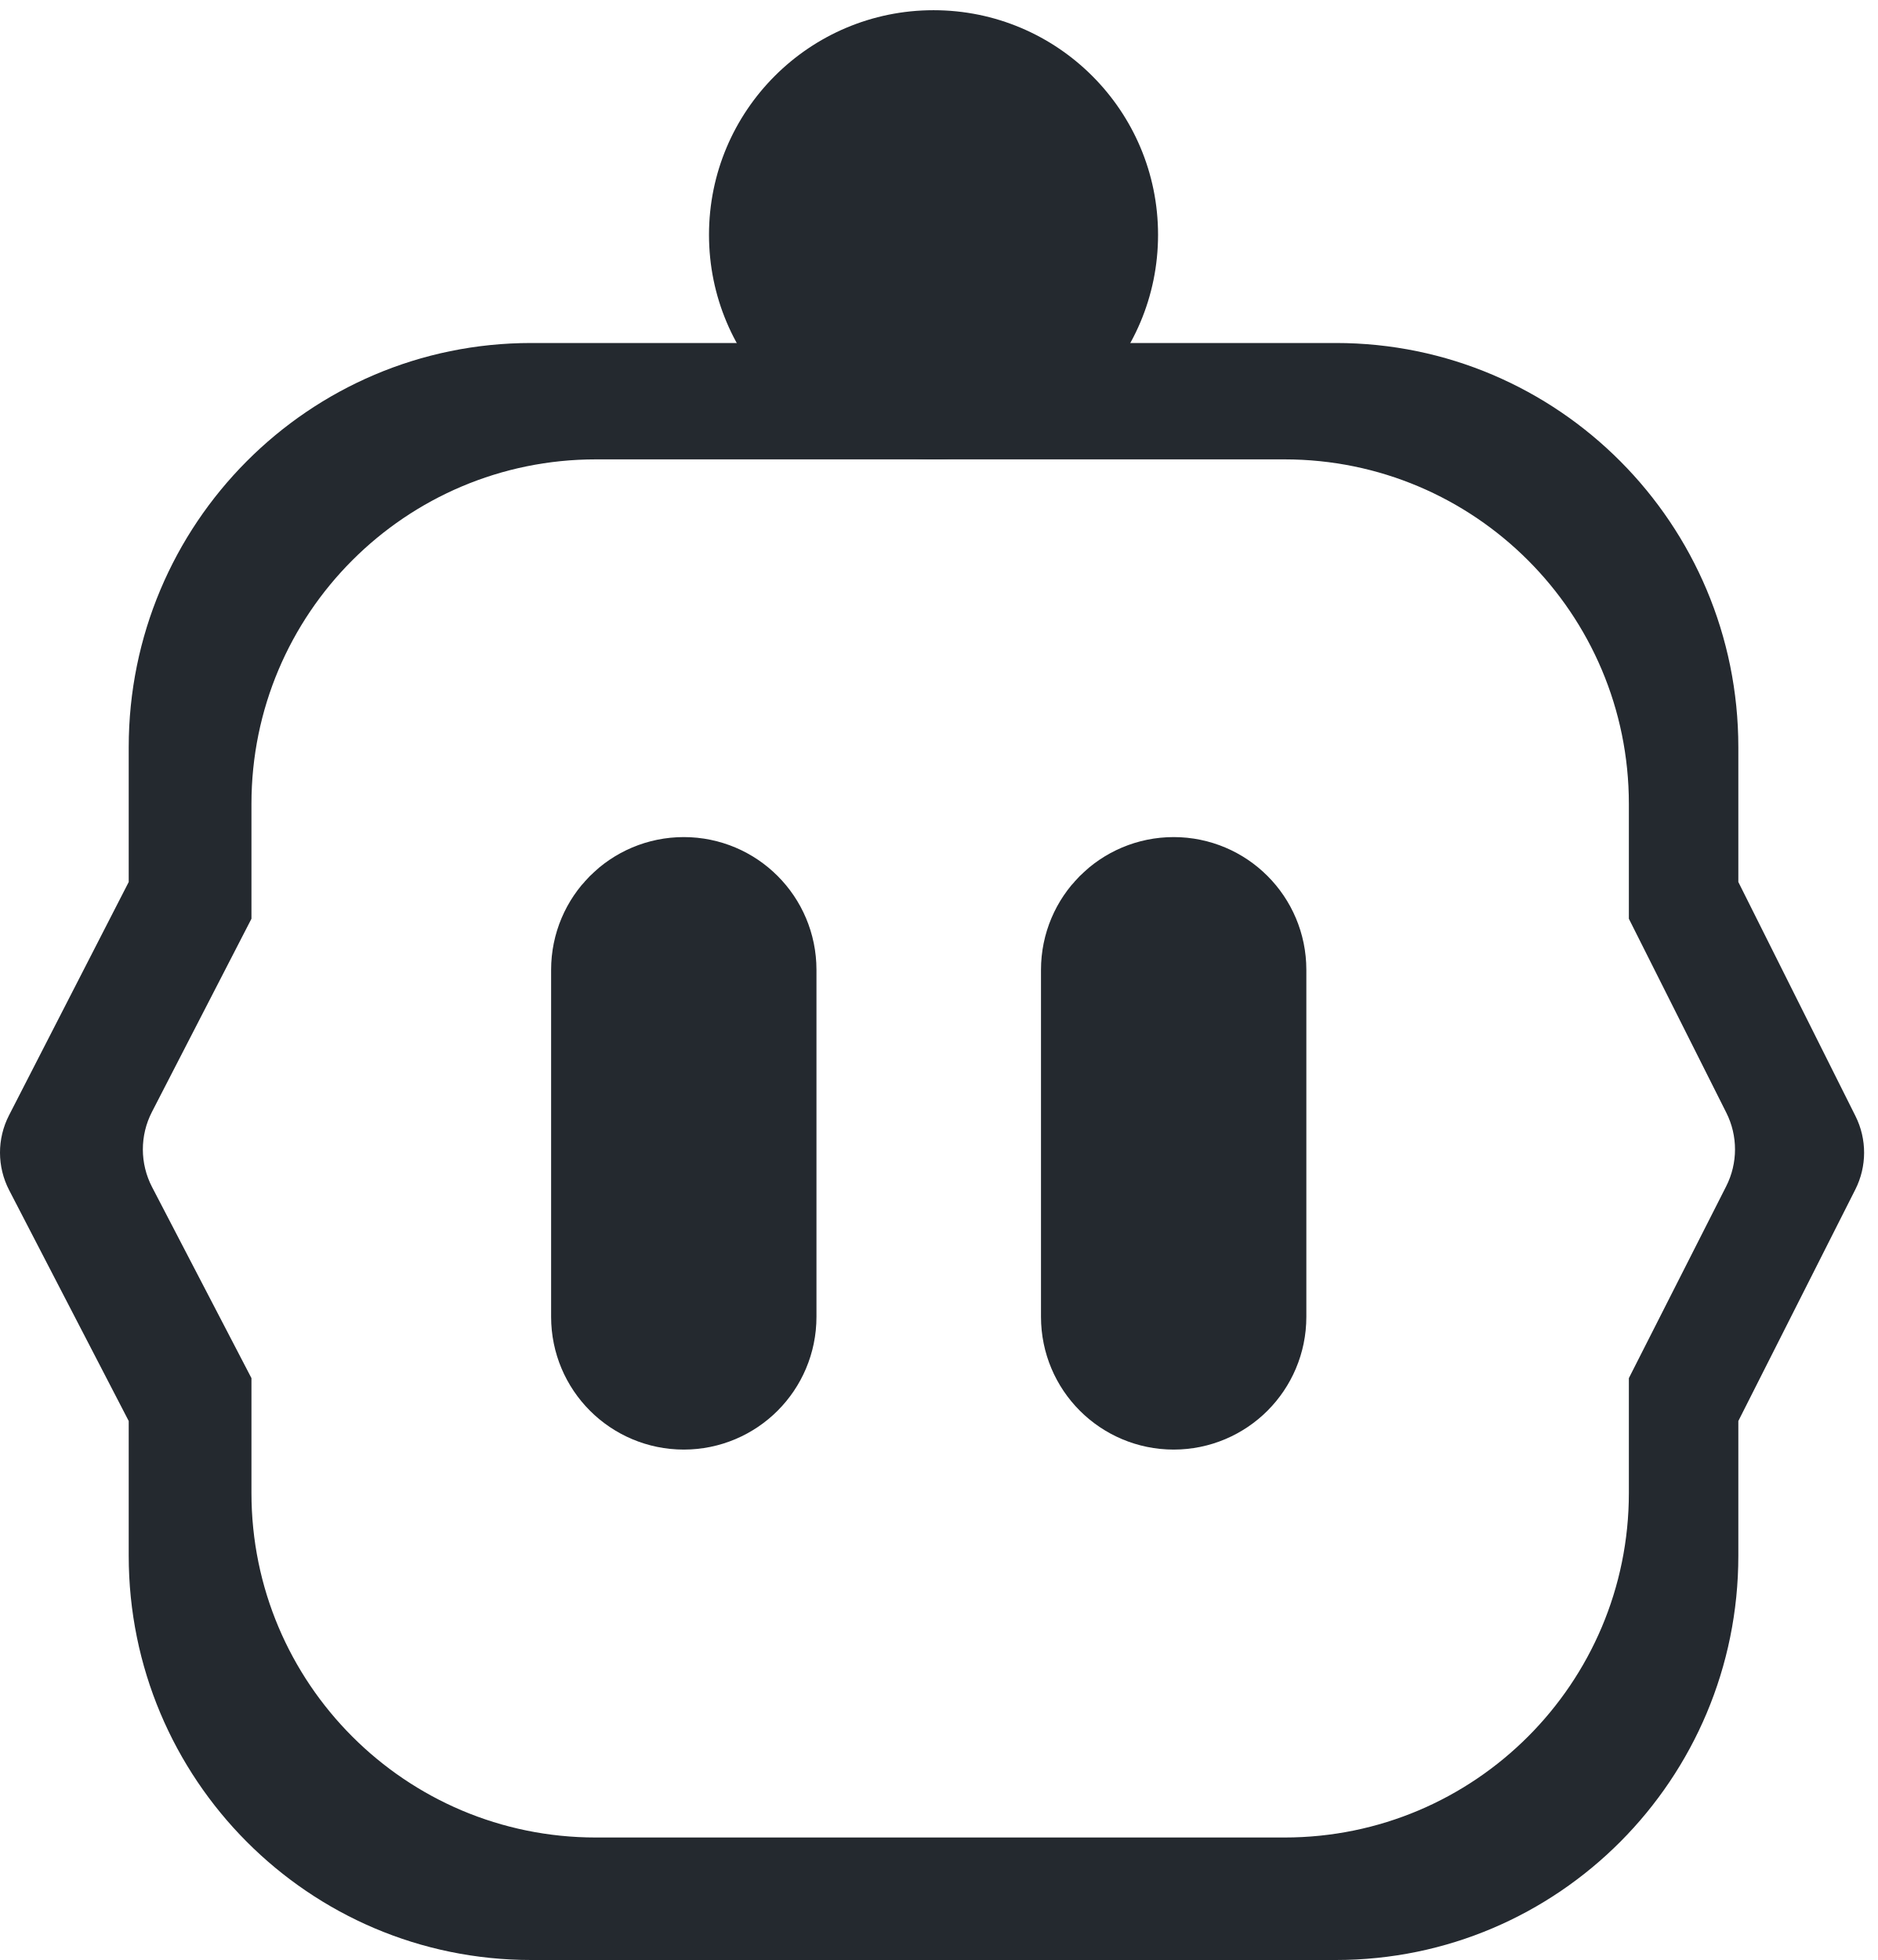
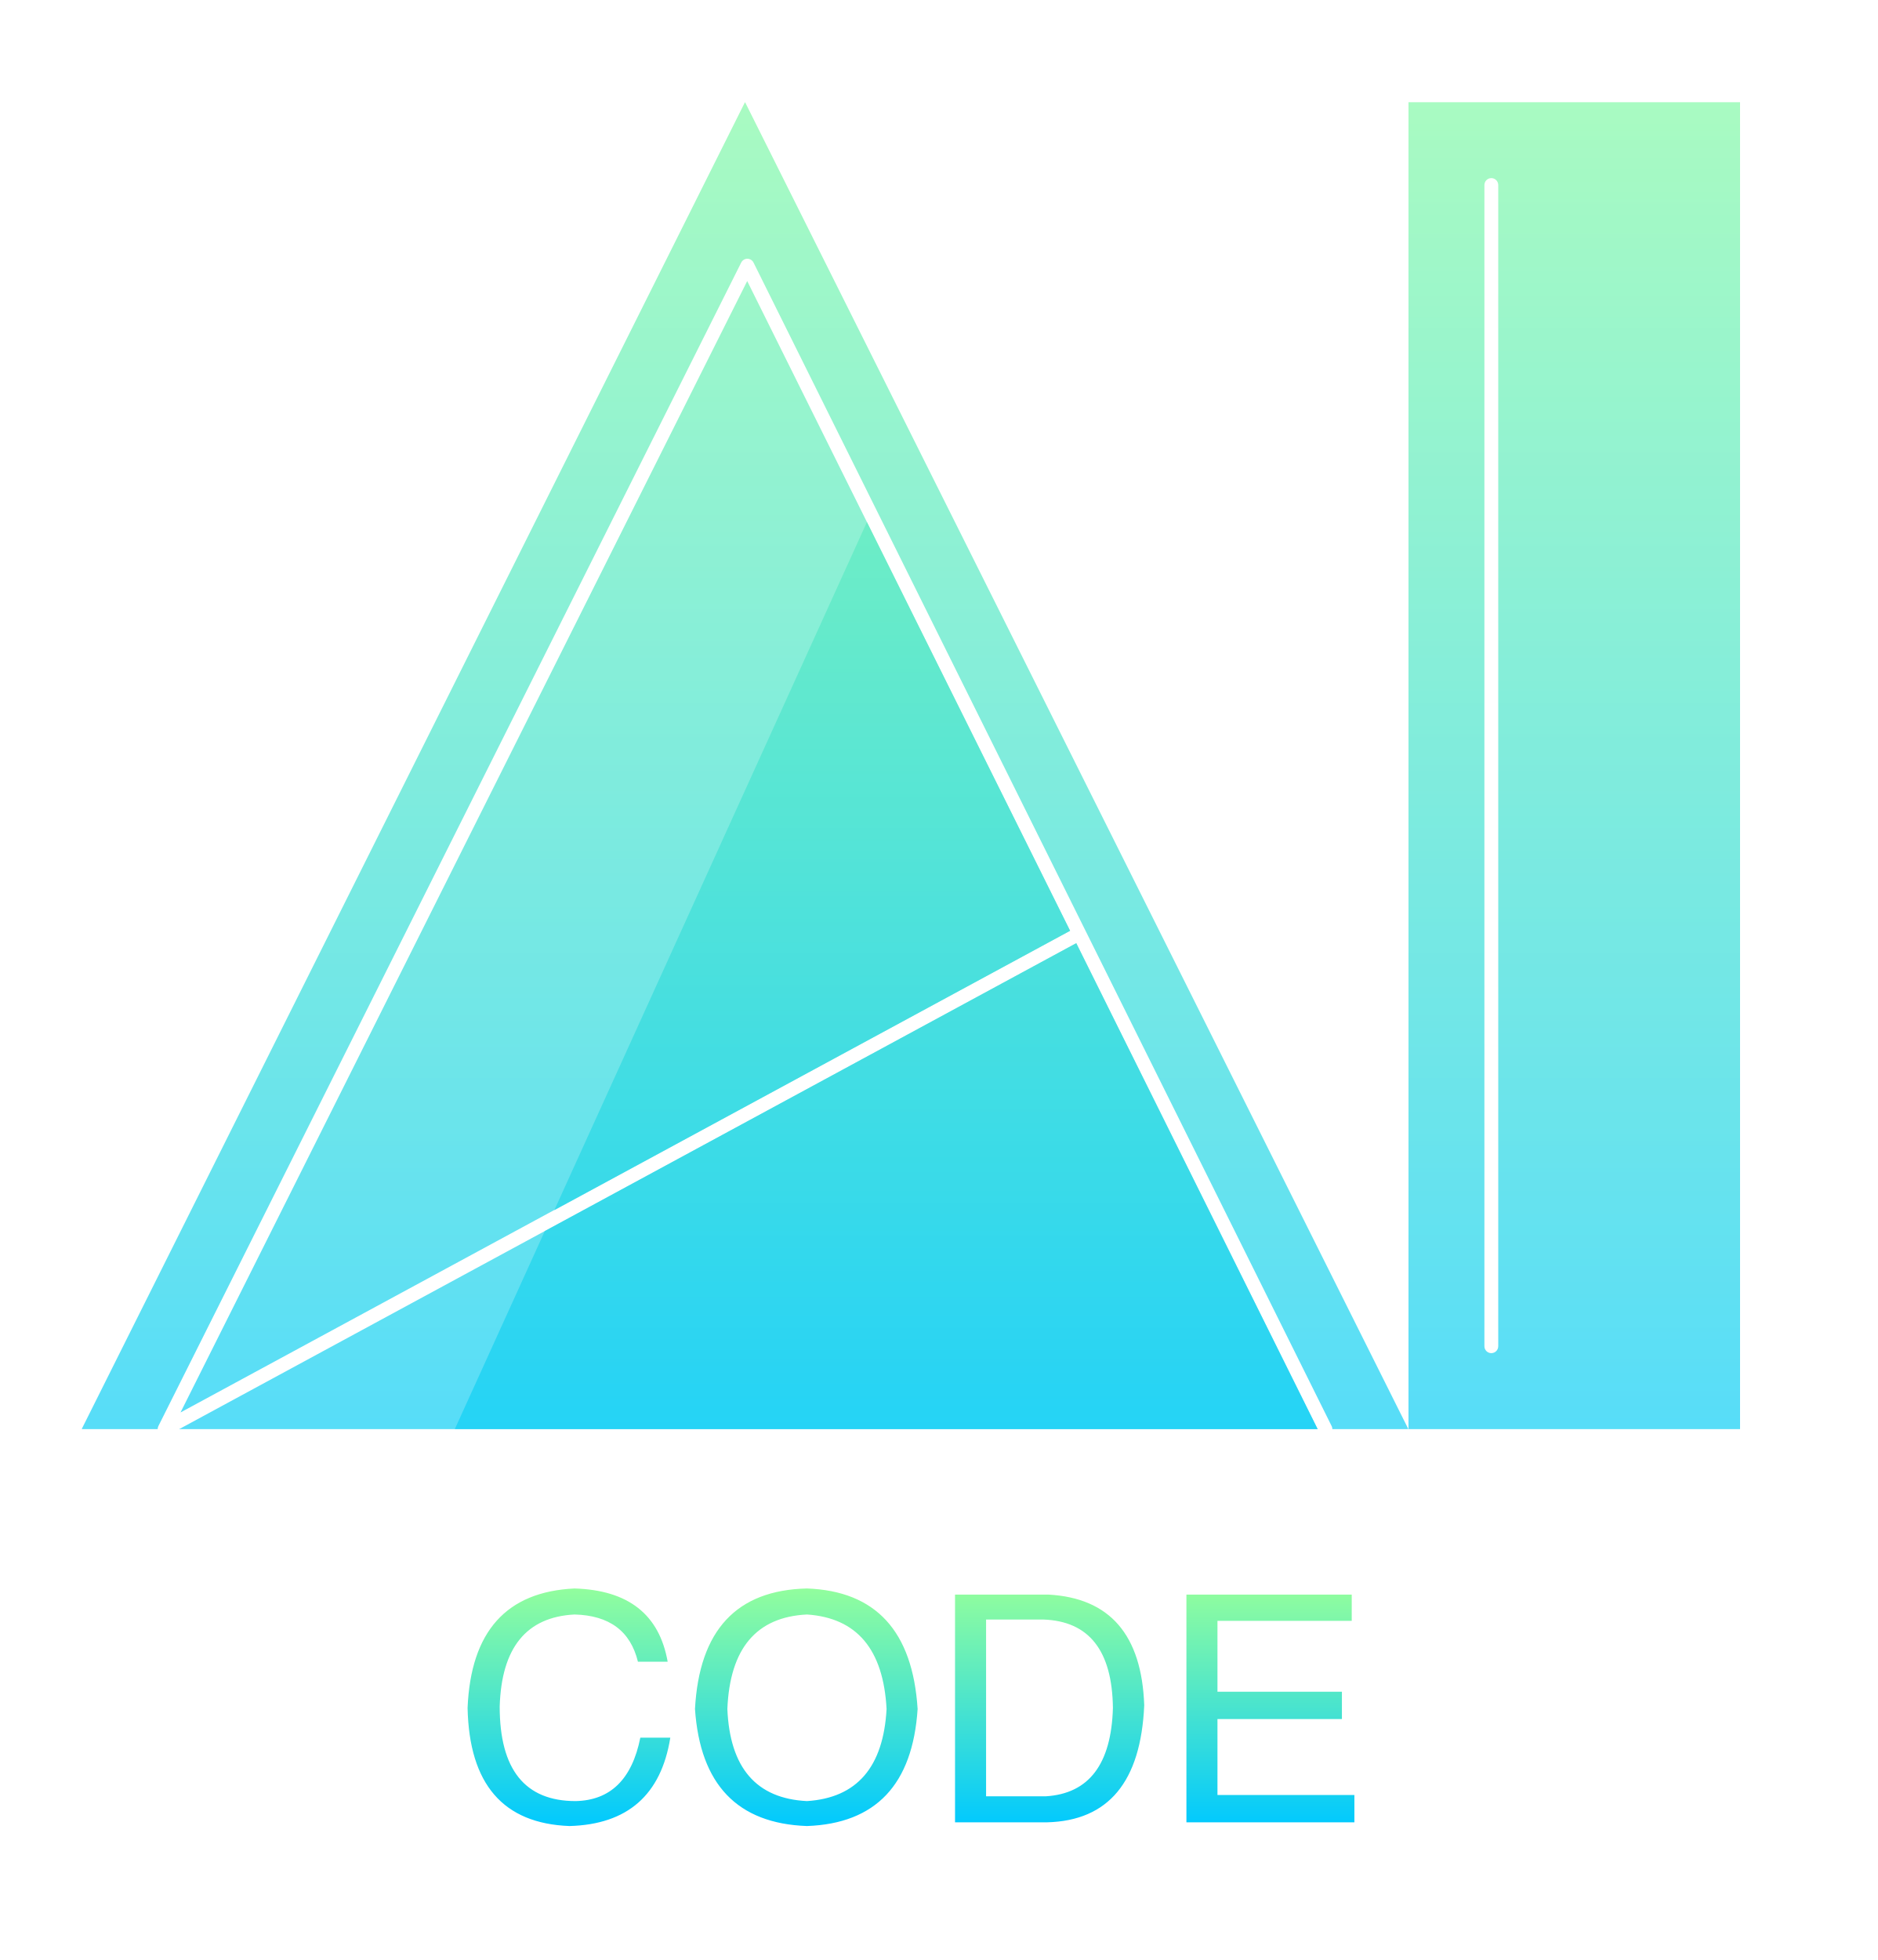
- <svg xmlns="http://www.w3.org/2000/svg" width="92px" height="96px" viewBox="0 0 92 96" version="1.1">
+ <svg xmlns="http://www.w3.org/2000/svg" data-v-0dd9719b="" version="1.0" width="92px" height="96px" viewBox="0 0 92 96" preserveAspectRatio="xMidYMid meet" color-interpolation-filters="sRGB">
  <g id="Page-1" stroke="none" stroke-width="1" fill="none" fill-rule="evenodd">
-     <g id="icon-copy" transform="translate(-34, -40)" fill="#24292F">
-       <g id="Group-Copy-2" transform="translate(34, 40.5)">
-         <g id="Group-3-Copy-4" transform="translate(0, 0)">
-           <path d="M65.449,16.3 C76.337,16.3 85.164,25.165 85.164,36.1 L85.164,42.7 L90.903,54.165 C91.469,55.297 91.467,56.63 90.896,57.76 L85.164,69.1 L85.164,75.7 C85.164,86.636 76.337,95.5 65.449,95.5 L26.021,95.5 C15.133,95.5 6.306,86.636 6.306,75.7 L6.306,69.1 L0.449,57.795 C-0.147,56.646 -0.15,55.28 0.441,54.129 L6.306,42.7 L6.306,36.1 C6.306,25.165 15.133,16.3 26.021,16.3 L65.449,16.3 Z M62.93,22 L29.19,22 C19.872,22 12.319,29.555 12.319,38.875 L12.319,44.5 L7.443,53.963 C6.848,55.118 6.851,56.49 7.45,57.642 L12.319,67 L12.319,72.625 C12.319,81.945 19.872,89.5 29.19,89.5 L62.93,89.5 C72.248,89.5 79.801,81.945 79.801,72.625 L79.801,67 L84.568,57.606 C85.143,56.473 85.146,55.135 84.575,53.999 L79.801,44.5 L79.801,38.875 C79.801,29.555 72.248,22 62.93,22 Z" id="Combined-Shape" fill-rule="nonzero" />
-           <circle id="Oval" cx="45.735" cy="11" r="11" />
+     <g id="icon-copy" transform="translate(0, 0)" fill="#24292F">
+       <g data-v-0dd9719b="" class="iconlettersvg-g iconlettersvg" transform="translate(4, 5) scale(1.3)">
+         <g mask="url(#f1a4a6ce-1362-41db-abe3-1364da1a3416)">
+           <g class="tp-name" transform="translate(0,0)">
+             <g transform="scale(1)">
+               <g transform="translate(0, 0)">
+                 <g class="name-imagesvg">
+                   <g>
+                     <rect fill="#00c9ff" fill-opacity="0" stroke-width="2" x="0" y="0" width="50" height="50" class="image-rect" />
+                     <svg x="0" y="0" width="50" height="50" filtersec="colorsb5026852208" class="image-svg-svg primary" style="overflow: visible">
+                       <svg viewBox="0 0 468 468">
+                         <path d="M468 468h-26.82a2.28 2.28 0 0 0-.25-1.08L237 56.6a2.44 2.44 0 0 0-2.17-1.35 2.44 2.44 0 0 0-2.18 1.35L27.07 466.91a2.49 2.49 0 0 0-.26 1.09H0L234 0zM348.67 292.24L277 148.11l-42.23-85-199.9 399 131.83-71.39zM163.38 398.13L34.37 468H436l-85.16-171.39z" fill="#fa991a" opacity=".7" />
+                         <path d="M348.67 292.24l-181.94 98.54L277 148.11zm2.17 4.37L163.38 398.13 131.62 468H436z" fill="#f9d611" opacity=".7" />
+                       </svg>
+                     </svg>
+                   </g>
+                 </g>
+               </g>
+               <g transform="translate(50, 0)">
+                 <g class="name-imagesvg">
+                   <g>
+                     <rect fill="#00c9ff" fill-opacity="0" stroke-width="2" x="0" y="0" width="12.5" height="50" class="image-rect" />
+                     <svg x="0" y="0" width="12.5" height="50" filtersec="colorsb4106355808" class="image-svg-svg primary" style="overflow: visible">
+                       <svg viewBox="0 0 117 468">
+                         <path d="M0 0v468h117V0zm31.69 438.75a2.44 2.44 0 0 1-4.88 0V29.25a2.44 2.44 0 0 1 4.88 0z" fill="#6228f1" opacity=".7" />
+                       </svg>
+                     </svg>
+                   </g>
+                 </g>
+               </g>
+             </g>
+           </g>
+           <rect v-gra="id" width="74.5" height="62" transform="translate(-6, -6)" style="pointer-events: none" fill="url(#e23678c1-3d33-4354-965e-dbc007c1c407)" />
        </g>
-         <rect id="Rectangle-Copy" stroke="#24292F" stroke-width="8" x="31" y="44.5" width="5" height="22" rx="2.5" />
-         <rect id="Rectangle-Copy-2" stroke="#24292F" stroke-width="8" x="55" y="44.5" width="5" height="22" rx="2.5" />
+         <g data-gra="path-slogan" fill-rule="" class="tp-slogan" fill="url(#8685a66c-a1f0-41b8-a911-d45d9da88249)" transform="translate(14.54,56)">
+           <g transform="scale(1, 1)">
+             <g transform="scale(1)">
+               <path d="M8.06-6.05L8.06-6.05L6.94-6.05Q6.52-7.78 4.55-7.83L4.55-7.83Q1.83-7.69 1.73-4.36L1.73-4.36Q1.73-0.80 4.59-0.80L4.59-0.80Q6.56-0.84 7.03-3.19L7.03-3.19L8.16-3.19Q7.64 0.05 4.36 0.14L4.36 0.14Q0.61 0 0.52-4.31L0.52-4.31Q0.70-8.63 4.55-8.81L4.55-8.81Q7.59-8.72 8.06-6.05ZM16.31-4.27L16.31-4.27Q16.13-7.64 13.31-7.83L13.31-7.83Q10.45-7.69 10.31-4.27L10.31-4.27Q10.45-0.94 13.31-0.80L13.31-0.80Q16.13-0.98 16.31-4.27ZM17.48-4.27L17.48-4.27Q17.20 0 13.31 0.14L13.31 0.14Q9.38 0 9.09-4.27L9.09-4.27Q9.33-8.72 13.31-8.81L13.31-8.81Q17.20-8.67 17.48-4.27ZM22.36 0L18.89 0L18.89-8.58L22.41-8.58Q25.88-8.39 26.02-4.41L26.02-4.41Q25.83-0.09 22.36 0L22.36 0ZM22.22-7.64L20.06-7.64L20.06-0.98L22.31-0.98Q24.75-1.13 24.84-4.31L24.84-4.31Q24.80-7.55 22.22-7.64L22.22-7.64ZM28.78-1.03L33.94-1.03L33.94 0L27.61 0L27.61-8.58L33.84-8.58L33.84-7.59L28.78-7.59L28.78-4.92L33.47-4.92L33.47-3.89L28.78-3.89L28.78-1.03Z" transform="translate(-0.515625, 8.8125)" />
+             </g>
+           </g>
+         </g>
      </g>
    </g>
  </g>
+   <defs v-gra="od">
+     <linearGradient x1="0" y1="1" x2="0" y2="0" id="8685a66c-a1f0-41b8-a911-d45d9da88249">
+       <stop offset="0%" stop-color="#00c9ff" />
+       <stop offset="100%" stop-color="#92fe9d" />
+     </linearGradient>
+     <filter id="42443b3f1de60f6b6fd3b6a9844b4764" filterUnits="objectBoundingBox">
+       <feColorMatrix type="matrix" values="0 0 0 0 0.996  0 0 0 0 0.996  0 0 0 0 0.996  0 0 0 1 0" />
+     </filter>
+     <filter id="7cab2573-13cc-4f28-8e01-08e206b6c40b" filterUnits="userSpaceOnUse">
+       <feColorMatrix type="matrix" values="0 0 0 0 0.996  0 0 0 0 0.996  0 0 0 0 0.996  0 0 0 1 0" />
+     </filter>
+     <linearGradient x1="0" y1="1" x2="0" y2="0" id="e23678c1-3d33-4354-965e-dbc007c1c407">
+       <stop offset="0%" stop-color="#00c9ff" />
+       <stop offset="100%" stop-color="#92fe9d" />
+     </linearGradient>
+     <filter id="42443b3f1de60f6b6fd3b6a9844b4764" filterUnits="objectBoundingBox">
+       <feColorMatrix type="matrix" values="0 0 0 0 0.996  0 0 0 0 0.996  0 0 0 0 0.996  0 0 0 1 0" />
+     </filter>
+   </defs>
+   <mask v-gra="im" id="f1a4a6ce-1362-41db-abe3-1364da1a3416">
+     <g filter="url(#7cab2573-13cc-4f28-8e01-08e206b6c40b)">
+       <g class="tp-name" transform="translate(0,0)">
+         <g transform="scale(1)">
+           <g transform="translate(0, 0)">
+             <g class="name-imagesvg">
+               <g>
+                 <rect fill="#00c9ff" fill-opacity="0" stroke-width="2" x="0" y="0" width="50" height="50" class="image-rect" />
+                 <svg x="0" y="0" width="50" height="50" filtersec="colorsb5026852208" class="image-svg-svg primary" style="overflow: visible">
+                   <svg viewBox="0 0 468 468">
+                     <path d="M468 468h-26.82a2.28 2.28 0 0 0-.25-1.08L237 56.6a2.44 2.44 0 0 0-2.17-1.35 2.44 2.44 0 0 0-2.18 1.35L27.07 466.91a2.49 2.49 0 0 0-.26 1.09H0L234 0zM348.67 292.24L277 148.11l-42.23-85-199.9 399 131.83-71.39zM163.38 398.13L34.37 468H436l-85.16-171.39z" fill="#fa991a" opacity=".7" />
+                     <path d="M348.67 292.24l-181.94 98.54L277 148.11zm2.17 4.37L163.38 398.13 131.62 468H436z" fill="#f9d611" opacity=".7" />
+                   </svg>
+                 </svg>
+               </g>
+             </g>
+           </g>
+           <g transform="translate(50, 0)">
+             <g class="name-imagesvg">
+               <g>
+                 <rect fill="#00c9ff" fill-opacity="0" stroke-width="2" x="0" y="0" width="12.5" height="50" class="image-rect" />
+                 <svg x="0" y="0" width="12.5" height="50" filtersec="colorsb4106355808" class="image-svg-svg primary" style="overflow: visible">
+                   <svg viewBox="0 0 117 468">
+                     <path d="M0 0v468h117V0zm31.69 438.75a2.44 2.44 0 0 1-4.88 0V29.25a2.44 2.44 0 0 1 4.88 0z" fill="#6228f1" opacity=".7" />
+                   </svg>
+                 </svg>
+               </g>
+             </g>
+           </g>
+         </g>
+       </g>
+     </g>
+   </mask>
</svg>
